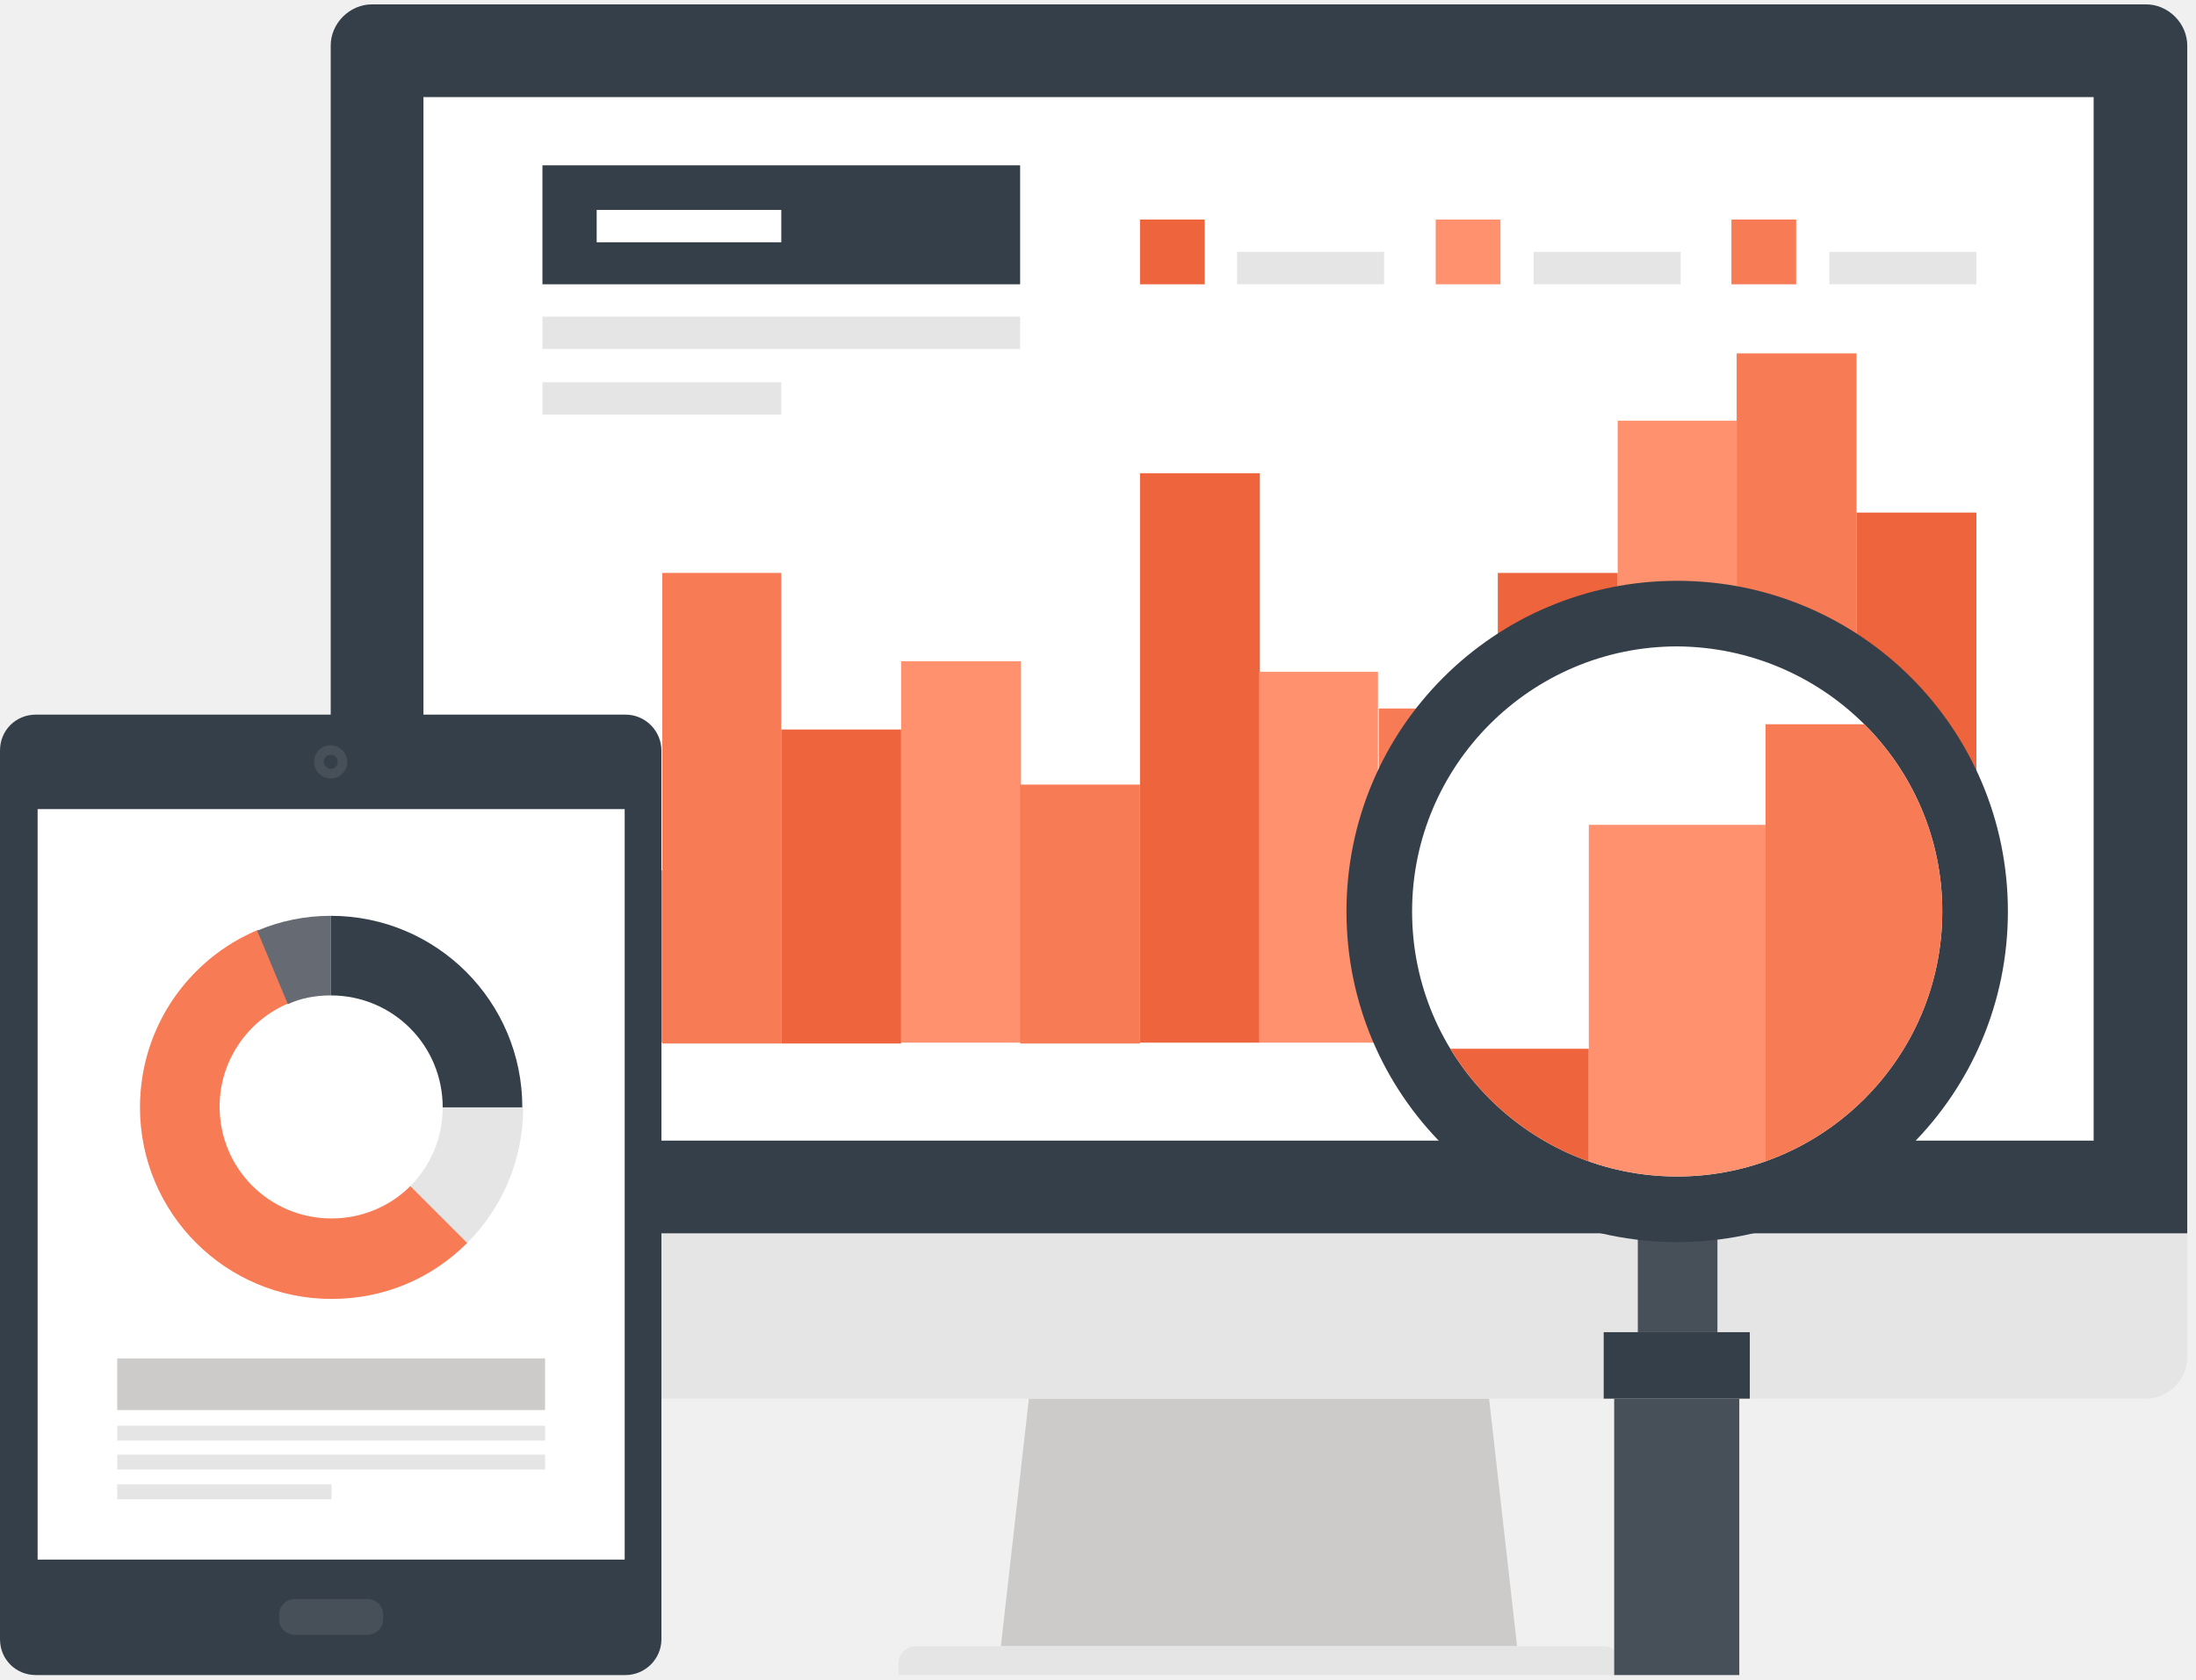
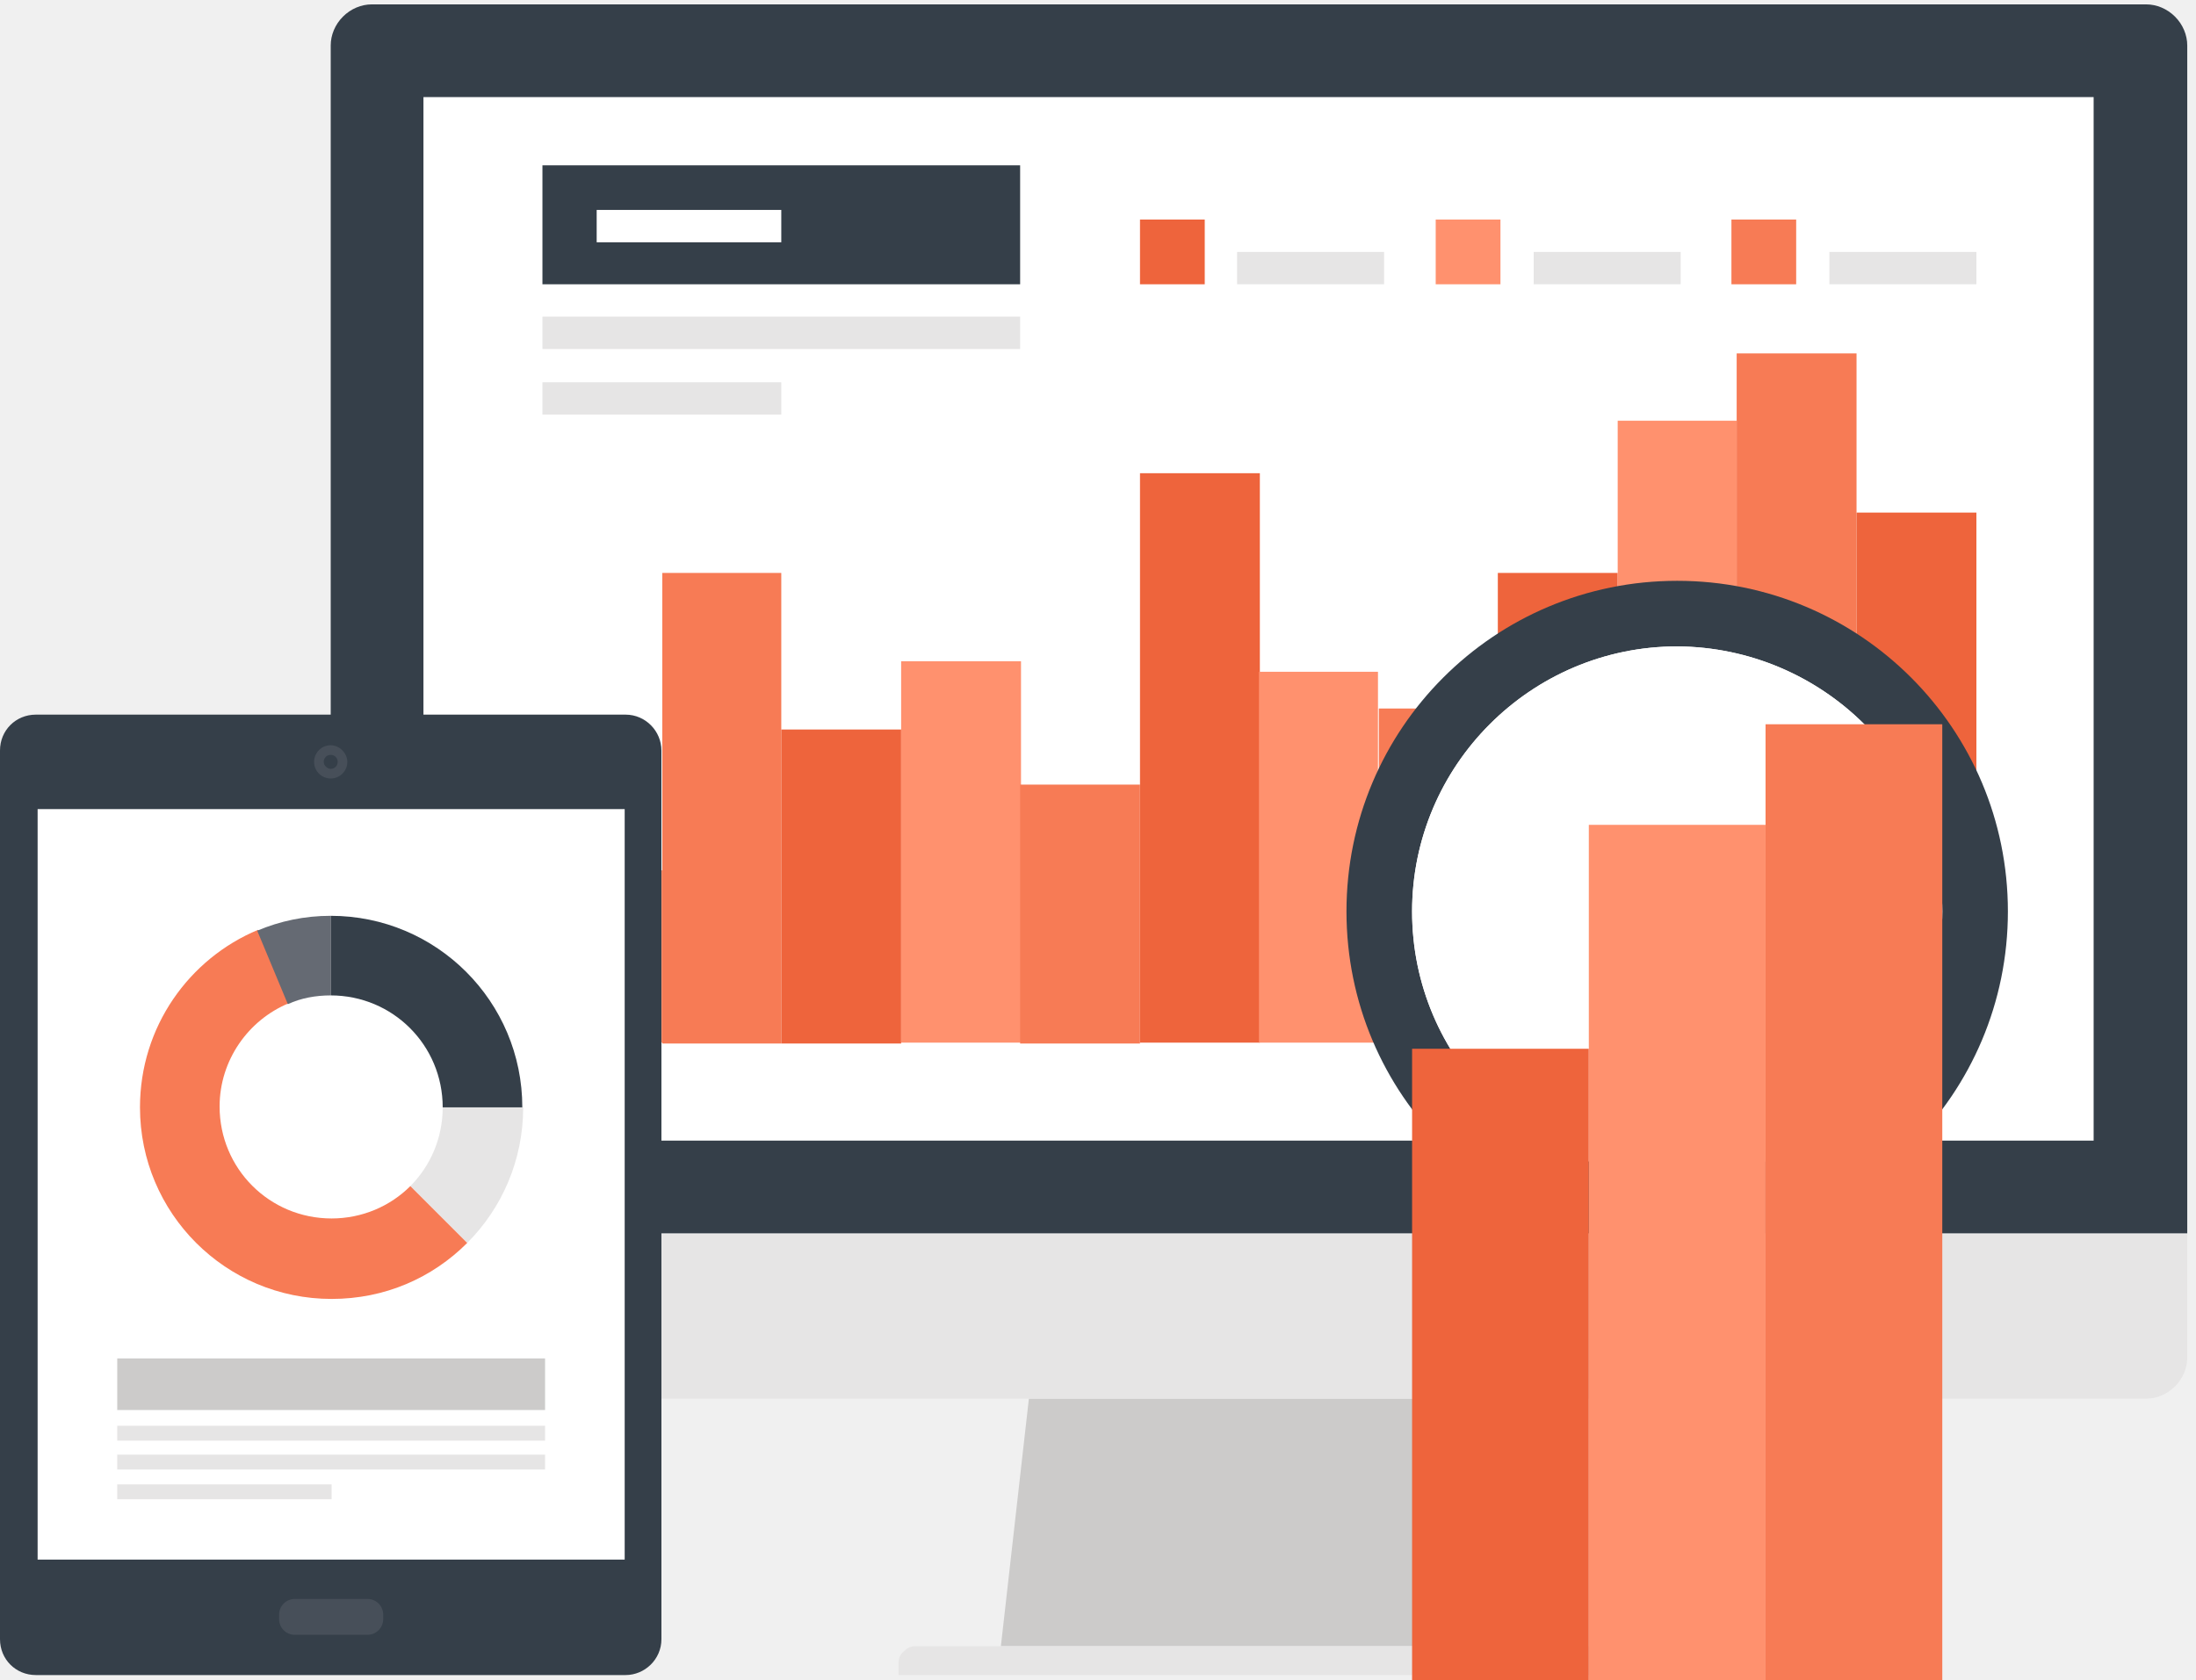
- <svg xmlns="http://www.w3.org/2000/svg" xmlns:xlink="http://www.w3.org/1999/xlink" width="251" height="192" viewBox="0 0 251 192">
+ <svg xmlns="http://www.w3.org/2000/svg" width="251" height="192" viewBox="0 0 251 192">
  <defs>
    <path id="a" d="M61 31.2c0 16.7-13.6 30.3-30.3 30.3C14 61.5.4 48 .4 31.2.4 14.5 14 .9 30.7.9 47.4 1 61 14.5 61 31.2z" />
  </defs>
  <g fill="none" fill-rule="evenodd">
    <path d="M173.4 188.2h-59l3.2-28.3h52.6l3.2 28.3z" fill="#CCCBCA" />
    <path d="M185.2 191.5h-82.5v-1.4c0-.5.2-1 .6-1.3.4-.4.8-.6 1.3-.6h78.7c.5 0 1 .2 1.3.6.4.4.6.9.6 1.3v1.4zM250 155.2c0 1.2-.5 2.4-1.4 3.3-.9.9-2.1 1.4-3.3 1.4H42.5c-1.2 0-2.4-.5-3.3-1.4-.9-.9-1.4-2.1-1.4-3.3v-14.1H250v14.1z" fill="#E6E5E5" />
    <path d="M250 5.2c0-1.2-.5-2.4-1.4-3.3-.9-.9-2.1-1.4-3.3-1.4H42.5c-1.2 0-2.4.5-3.3 1.4-.9.9-1.4 2.1-1.4 3.3V141H250V5.2z" fill="#353F49" />
    <path fill="#FFF" d="M48.4 11.1h190.9v119.3H48.4z" />
    <g>
      <path fill="#FF916E" d="M62 99.5h13.7v19.7H62z" />
      <path fill="#F77B55" d="M75.7 65.5h13.6v53.8H75.7z" />
      <path fill="#EE643C" d="M89.3 83.4H103v35.9H89.3z" />
      <path fill="#FF916E" d="M103 75.6h13.7v43.6H103z" />
      <path fill="#F77B55" d="M116.6 89.7h13.7v29.6h-13.7z" />
      <path fill="#EE643C" d="M130.3 54.1H144v65.1h-13.7z" />
      <path fill="#FF916E" d="M143.9 76.8h13.6v42.4h-13.6z" />
      <path fill="#F77B55" d="M157.6 81h13.7v38.2h-13.7z" />
      <path fill="#EE643C" d="M171.2 65.5h13.7v53.8h-13.7z" />
      <path fill="#FF916E" d="M184.9 48.1h13.6v71.1h-13.6z" />
      <path fill="#F77B55" d="M198.5 40.4h13.7v78.9h-13.7z" />
      <path fill="#EE643C" d="M212.2 58.6h13.7v60.7h-13.7z" />
      <g>
        <path fill="#EE643C" d="M130.3 25.1h7.4v7.4h-7.4z" />
        <path fill="#E6E5E5" d="M141.4 28.8h16.8v3.7h-16.8z" />
        <path fill="#FF916E" d="M164.1 25.1h7.4v7.4h-7.4z" />
        <path fill="#E6E5E5" d="M175.3 28.8h16.8v3.7h-16.8z" />
        <g>
          <path fill="#F77B55" d="M197.9 25.1h7.4v7.4h-7.4z" />
          <path fill="#E6E5E5" d="M209.1 28.8h16.8v3.7h-16.8z" />
        </g>
      </g>
      <g>
        <path fill="#353F49" d="M62 18.9h54.6v13.6H62z" />
        <path fill="#FFF" d="M68.2 24h21.1v3.7H68.2z" />
      </g>
      <g fill="#E6E5E5">
        <path d="M62 36.2h54.6v3.7H62zM62 43.7h27.3v3.7H62z" />
      </g>
    </g>
    <g>
      <path fill="#474F59" d="M187.2 141.2h9.1v11.1h-9.1z" />
      <path d="M229.5 104.2c0 20.9-16.9 37.8-37.8 37.8s-37.8-16.9-37.8-37.8 16.9-37.8 37.8-37.8 37.8 16.9 37.8 37.8z" fill="#353F49" />
      <path d="M222 104.2c0 16.7-13.6 30.3-30.3 30.3-16.7 0-30.3-13.5-30.3-30.3 0-16.7 13.6-30.3 30.3-30.3 16.7.1 30.3 13.6 30.3 30.3z" fill="#FFF" />
      <path fill="#474F59" d="M184.5 159.9h14.3v31.6h-14.3z" />
      <path fill="#353F49" d="M183.3 152.3H200v7.6h-16.7z" />
-       <g transform="translate(161 73)">
-         <mask id="b" fill="#fff">
-           <use xlink:href="#a" />
-         </mask>
-         <g mask="url(#b)">
-           <path fill="#EE643C" d="M.4 46.9h20.2v79.5H.4z" />
-           <path fill="#FF916E" d="M20.6 21.3h20.2v105.1H20.6z" />
-           <path fill="#F77B55" d="M40.8 9.8H61v116.6H40.8z" />
-         </g>
+       <path d="M222 104.2c0 16.7-13.6 30.3-30.3 30.3-16.7 0-30.3-13.5-30.3-30.3 0-16.7 13.6-30.3 30.3-30.3 16.7.1 30.3 13.6 30.3 30.3z" id="b" fill="#FFF" />
+       <g mask="url(#b)" transform="translate(161 73)">
+         <path fill="#EE643C" d="M.4 46.9h20.2v79.5H.4z" />
+         <path fill="#FF916E" d="M20.6 21.3h20.2v105.1H20.6z" />
+         <path fill="#F77B55" d="M40.8 9.8H61v116.6H40.8z" />
      </g>
    </g>
    <g>
      <path d="M0 85.8c0-2.3 1.8-4.1 4.1-4.1h67.4c2.3 0 4.1 1.9 4.1 4.1v101.6c0 2.3-1.9 4.1-4.1 4.1H4.1c-2.3 0-4.1-1.8-4.1-4.1V85.8z" fill="#353F49" />
      <path d="M33.7 186.9c-1 0-1.8-.8-1.8-1.8v-.5c0-1 .8-1.8 1.8-1.8H42c1 0 1.8.8 1.8 1.8v.5c0 1-.8 1.8-1.8 1.8h-8.3zM37.8 89c-1 0-1.9-.8-1.9-1.9 0-1 .8-1.9 1.9-1.9 1 0 1.9.9 1.9 1.9 0 1-.8 1.9-1.9 1.9z" fill="#474F59" />
      <path d="M37.8 87.9c-.4 0-.8-.4-.8-.8s.3-.8.8-.8c.4 0 .8.3.8.8 0 .4-.3.8-.8.8z" fill="#353F49" />
      <path fill="#FFF" d="M4.3 92.5h67.1v85.8H4.3z" />
      <path fill="#E6E5E5" d="M13.4 163h48.9v1.7H13.4z" />
      <path fill="#CCCBCA" d="M13.4 155.3h48.9v5.9H13.4z" />
      <path fill="#E6E5E5" d="M13.4 166.3h48.9v1.7H13.4zM13.4 169.7h24.5v1.7H13.4z" />
      <g>
        <path d="M50.6 126.6c0 3.5-1.4 6.7-3.7 9l6.5 6.5c4-4 6.4-9.5 6.4-15.5h-9.2z" fill="#E6E5E5" />
        <path d="M46.9 135.6c-2.3 2.3-5.5 3.7-9 3.7-7.1 0-12.8-5.7-12.8-12.8 0-5.3 3.3-9.9 7.9-11.8l-3.5-8.4c-7.9 3.3-13.5 11.1-13.5 20.3 0 12.1 9.8 21.9 21.9 21.9 6.1 0 11.5-2.4 15.5-6.4l-6.5-6.5z" fill="#F77B55" />
        <path d="M37.8 113.8v-9.1c-3 0-5.8.6-8.4 1.7l3.5 8.4c1.5-.7 3.2-1 4.9-1z" fill="#656A73" />
        <path d="M37.8 113.8c7.1 0 12.8 5.7 12.8 12.8h9.1c0-12.1-9.8-21.9-21.9-21.9v9.1z" fill="#353F49" />
      </g>
    </g>
  </g>
</svg>
